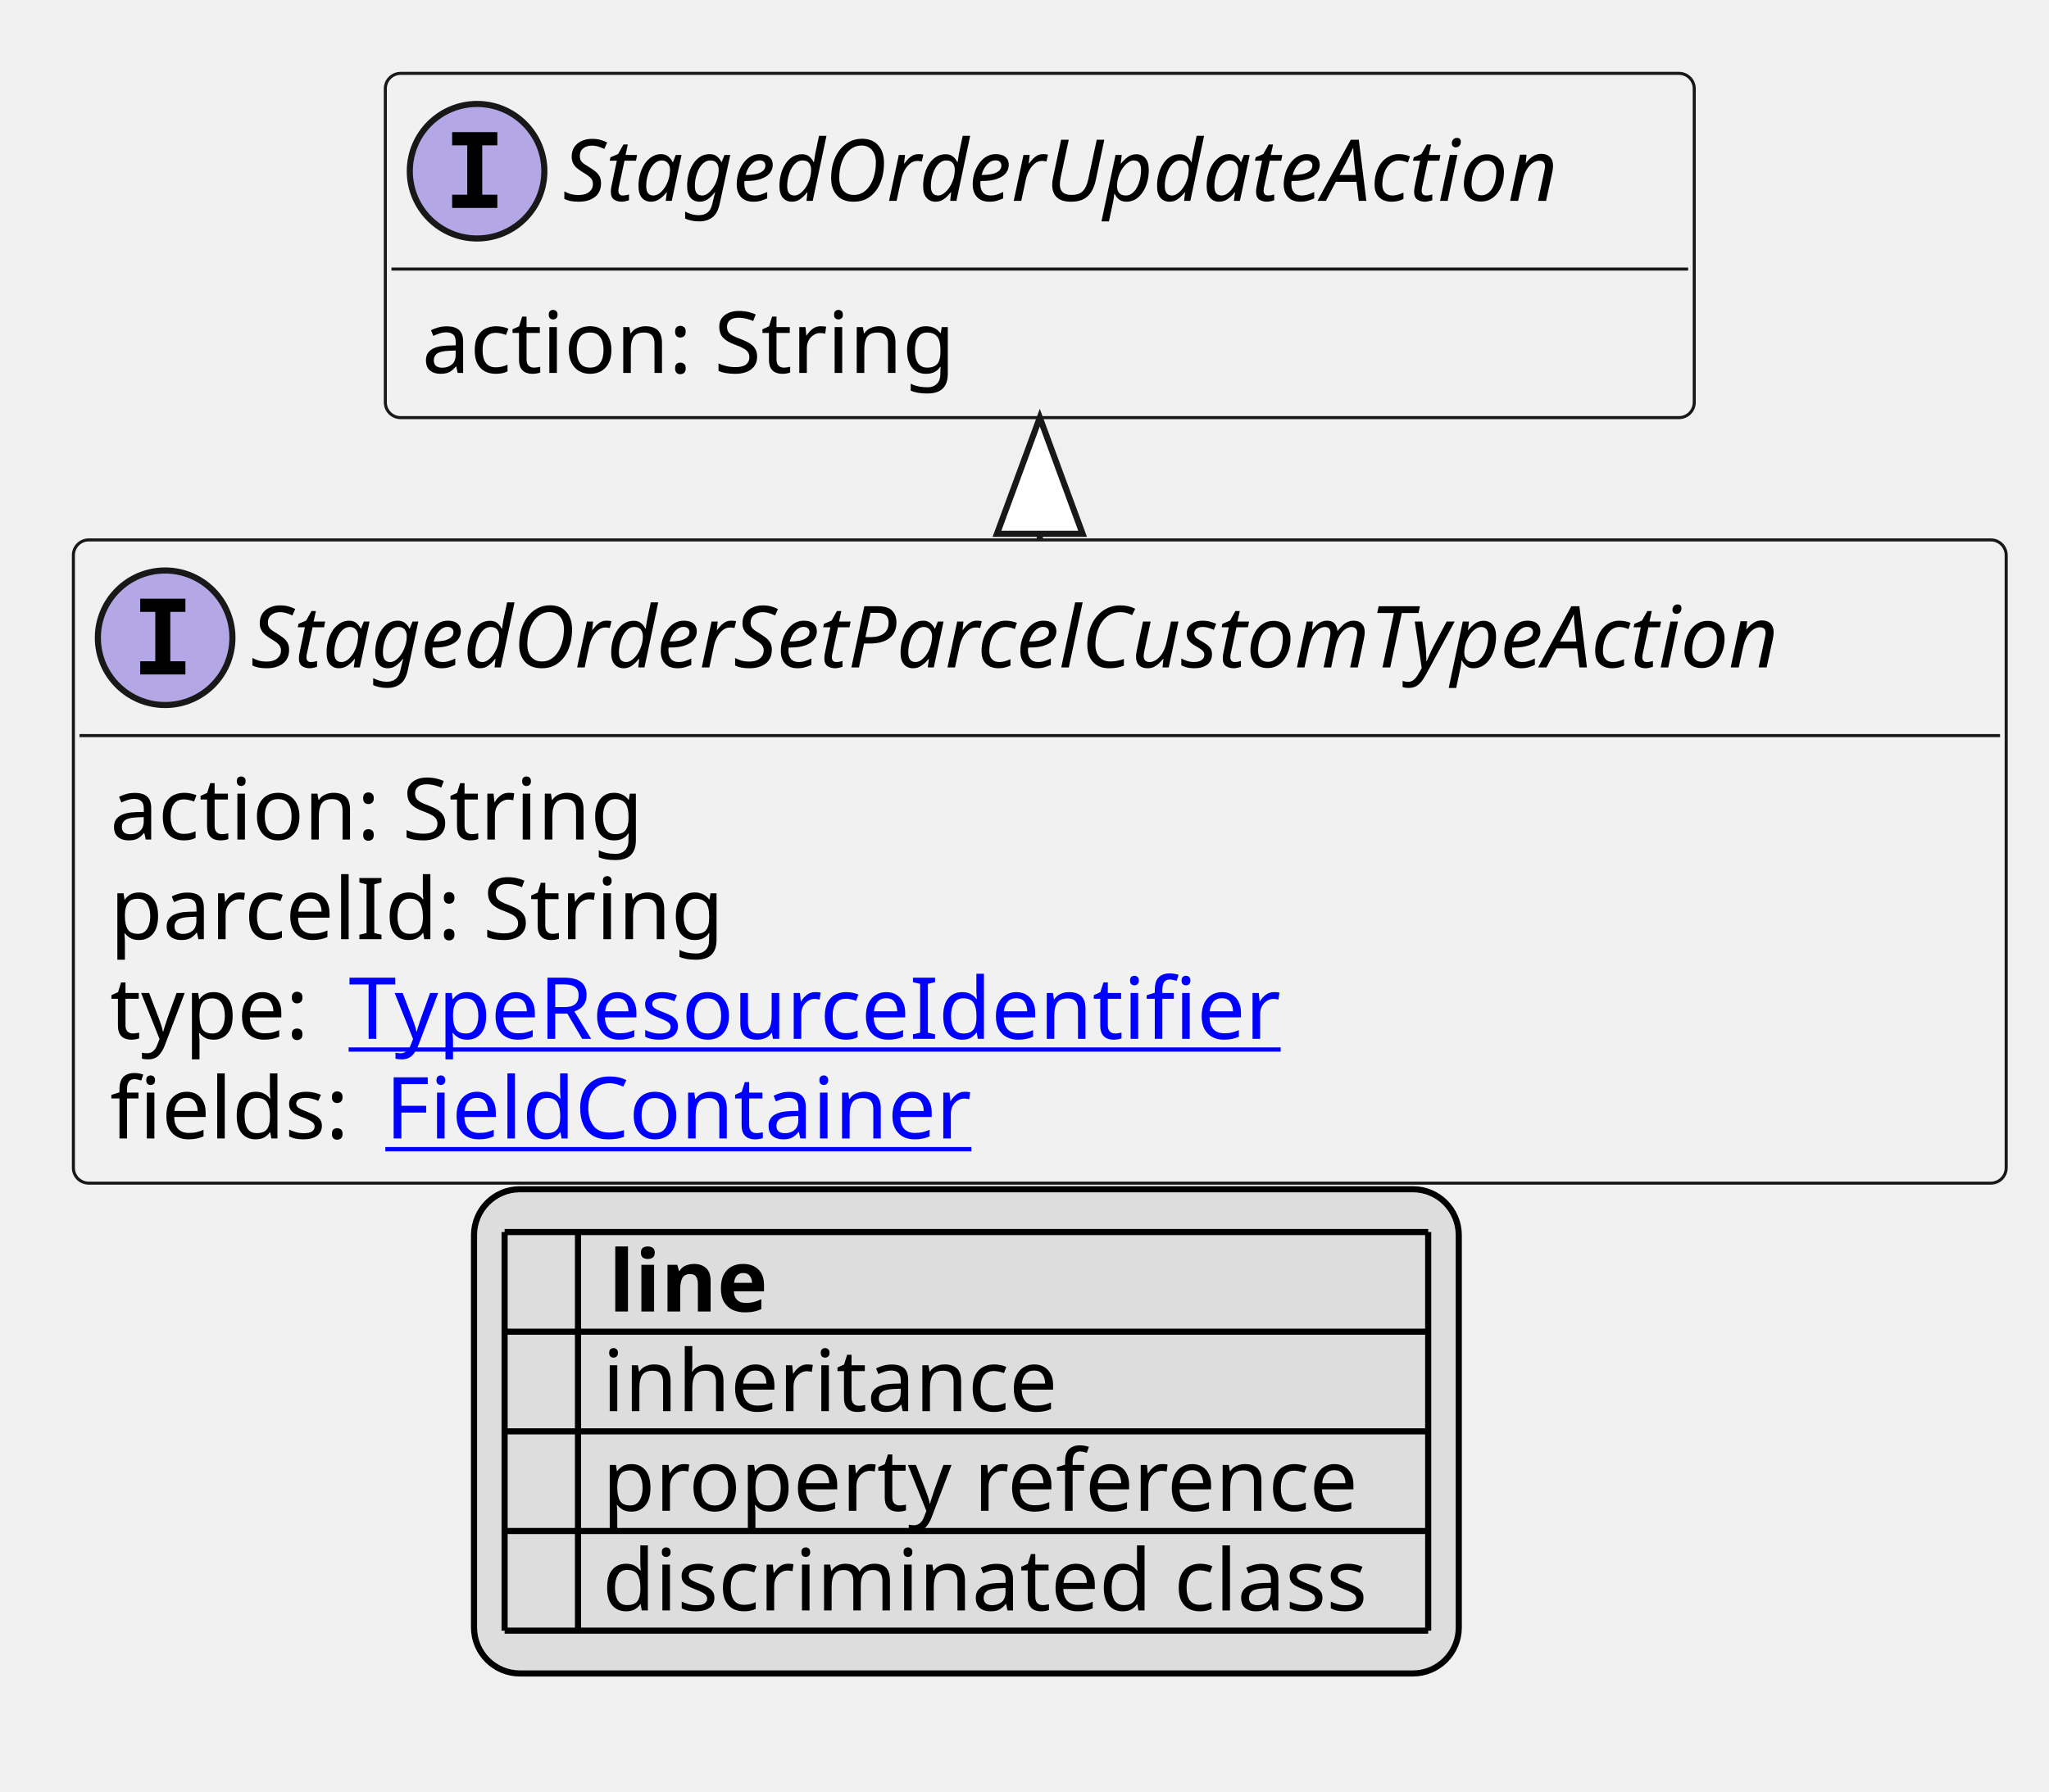
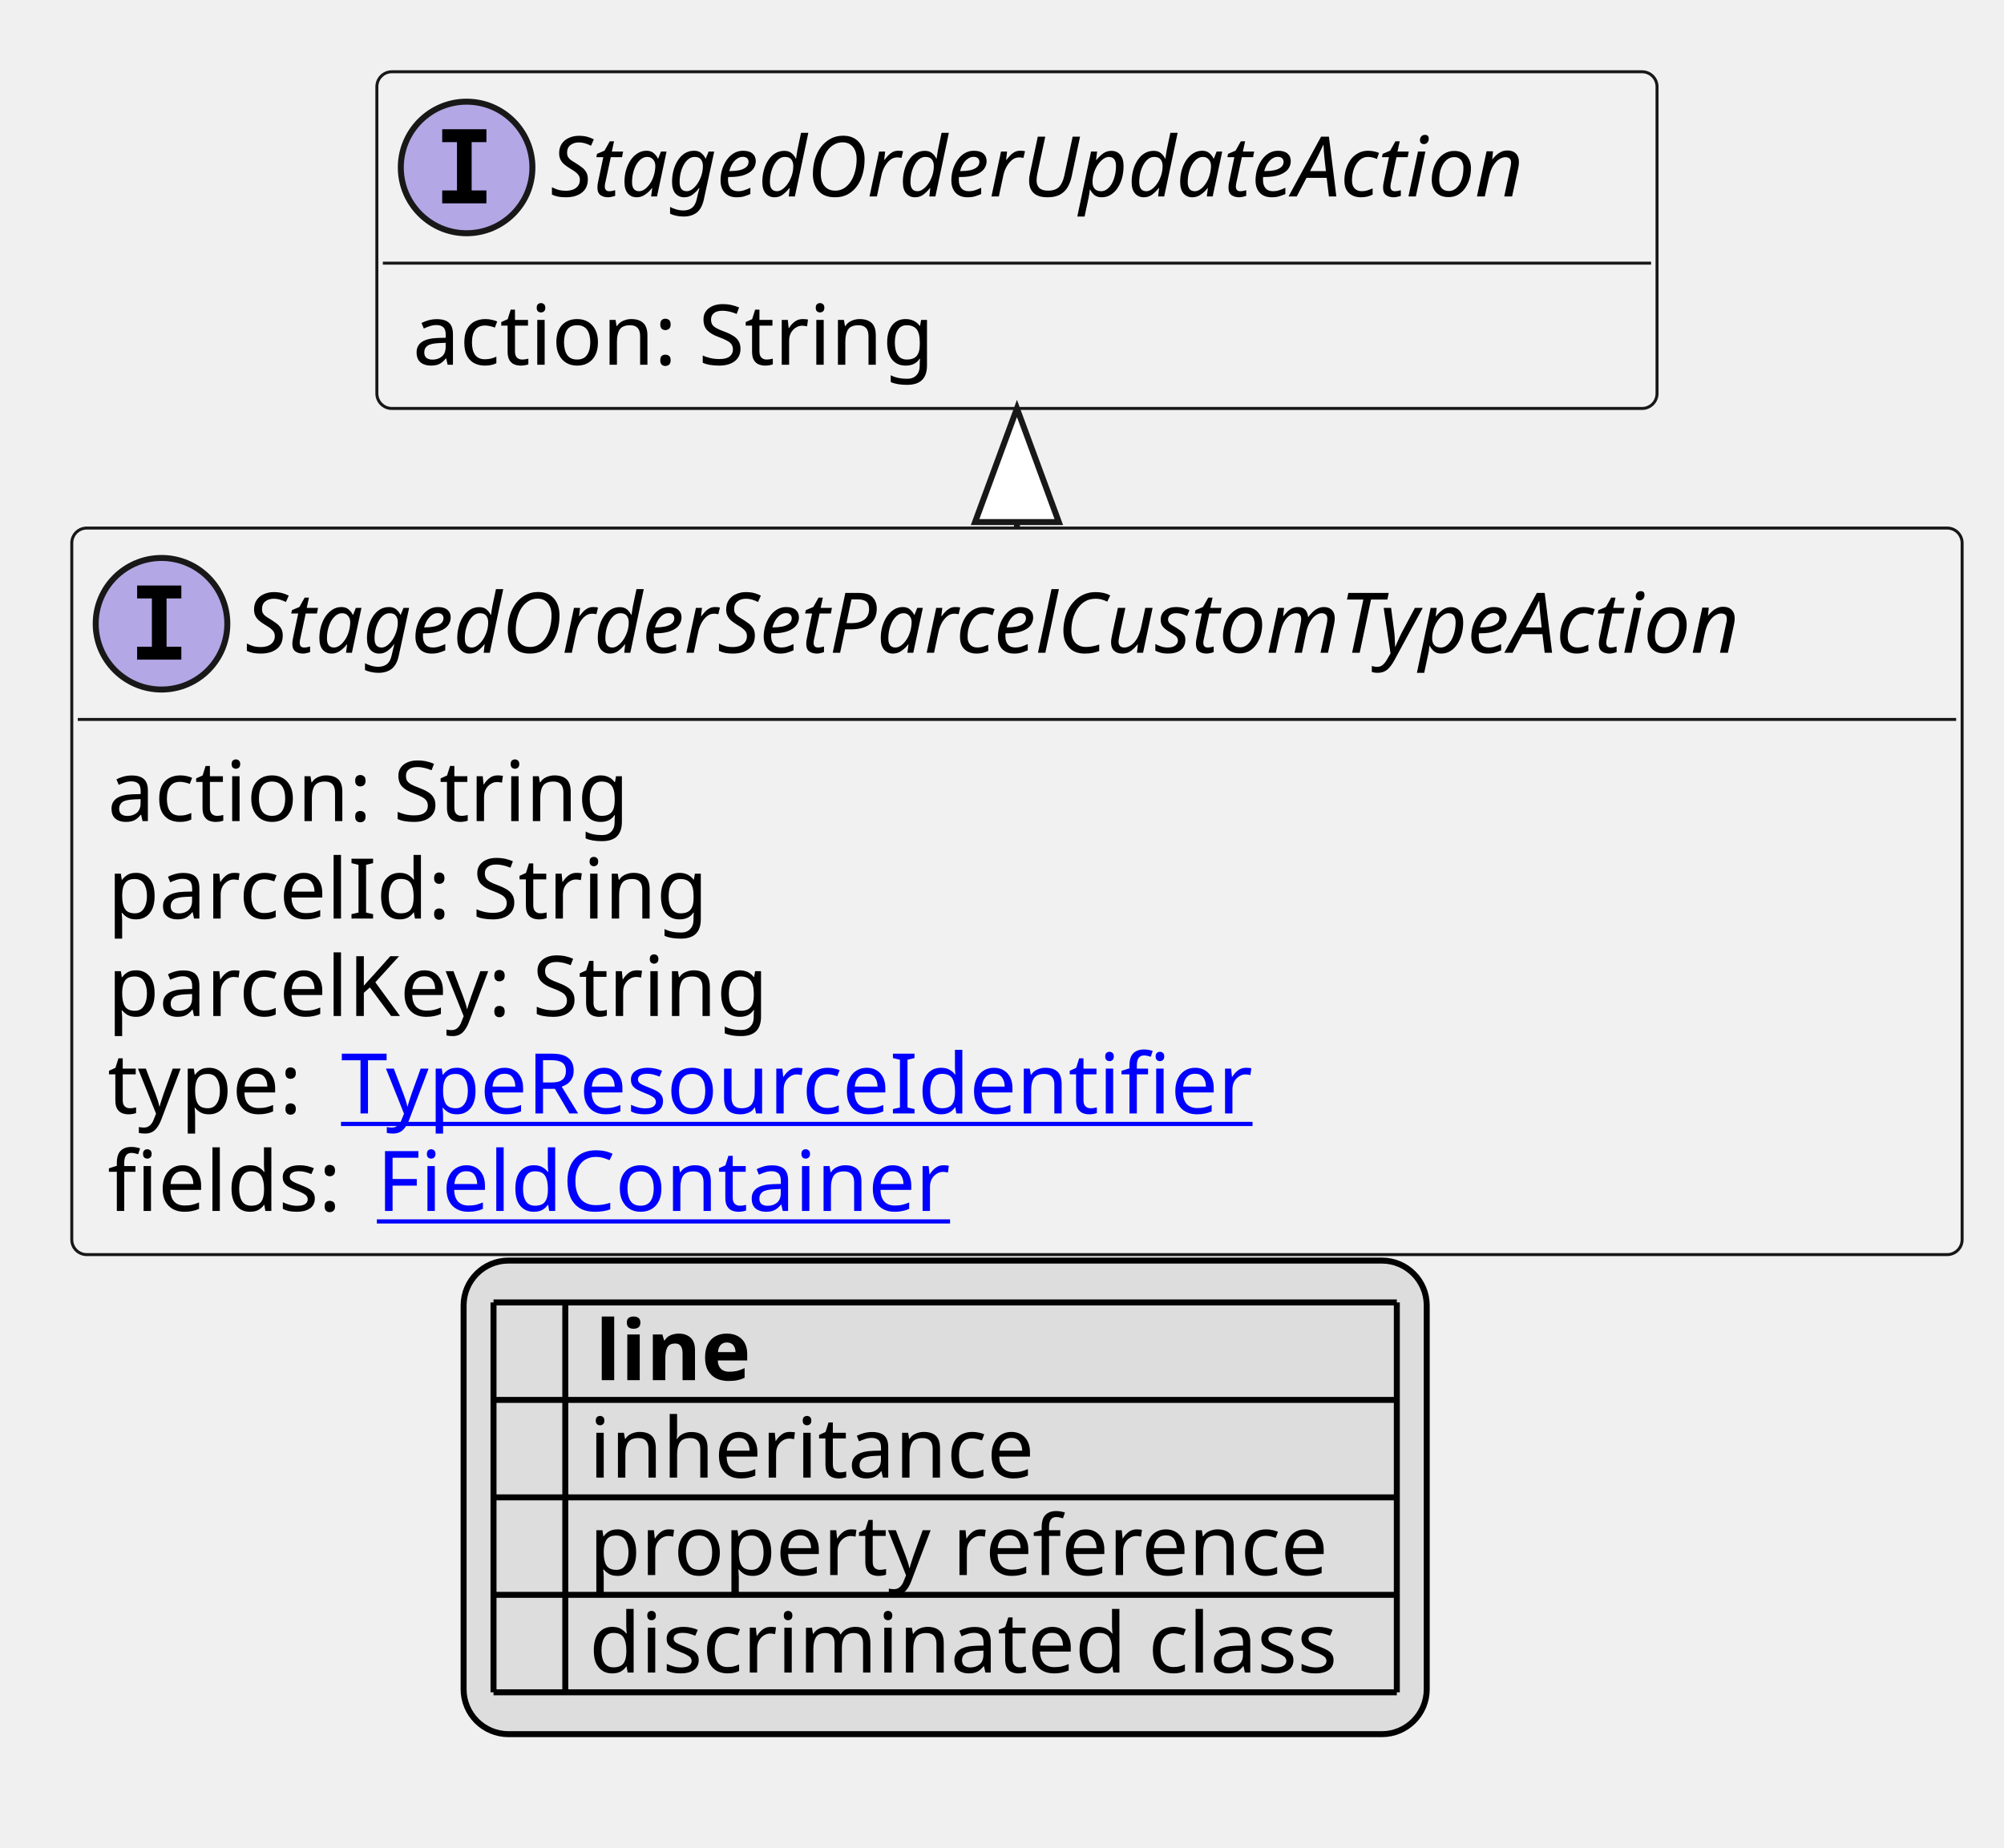
- <svg xmlns="http://www.w3.org/2000/svg" xmlns:xlink="http://www.w3.org/1999/xlink" contentStyleType="text/css" height="293px" preserveAspectRatio="none" style="width:335px;height:293px;background:#FFFFFF;" version="1.1" viewBox="0 0 335 293" width="335px" zoomAndPan="magnify">
+ <svg xmlns="http://www.w3.org/2000/svg" xmlns:xlink="http://www.w3.org/1999/xlink" contentStyleType="text/css" height="309px" preserveAspectRatio="none" style="width:335px;height:309px;background:#FFFFFF;" version="1.1" viewBox="0 0 335 309" width="335px" zoomAndPan="magnify">
  <defs>
-     <filter height="1" id="b1n8erhh7j771l0" width="1" x="0" y="0">
+     <filter height="1" id="btvv03u22rr670" width="1" x="0" y="0">
      <feFlood flood-color="#000000" result="flood" />
      <feComposite in="SourceGraphic" in2="flood" operator="over" />
    </filter>
-     <filter height="1" id="b1n8erhh7j771l1" width="1" x="0" y="0">
+     <filter height="1" id="btvv03u22rr671" width="1" x="0" y="0">
      <feFlood flood-color="#008000" result="flood" />
      <feComposite in="SourceGraphic" in2="flood" operator="over" />
    </filter>
-     <filter height="1" id="b1n8erhh7j771l2" width="1" x="0" y="0">
+     <filter height="1" id="btvv03u22rr672" width="1" x="0" y="0">
      <feFlood flood-color="#0000FF" result="flood" />
      <feComposite in="SourceGraphic" in2="flood" operator="over" />
    </filter>
  </defs>
  <g>
    <a href="StagedOrderSetParcelCustomTypeAction.svg" target="_top" title="StagedOrderSetParcelCustomTypeAction.svg" xlink:actuate="onRequest" xlink:href="StagedOrderSetParcelCustomTypeAction.svg" xlink:show="new" xlink:title="StagedOrderSetParcelCustomTypeAction.svg" xlink:type="simple">
      <g id="elem_StagedOrderSetParcelCustomTypeAction">
-         <rect codeLine="10" fill="#F1F1F1" height="105.188" id="StagedOrderSetParcelCustomTypeAction" rx="2.5" ry="2.5" style="stroke:#181818;stroke-width:0.5;" width="316" x="12" y="88.297" />
+         <rect codeLine="10" fill="#F1F1F1" height="121.484" id="StagedOrderSetParcelCustomTypeAction" rx="2.5" ry="2.5" style="stroke:#181818;stroke-width:0.5;" width="316" x="12" y="88.297" />
        <ellipse cx="27" cy="104.297" fill="#B4A7E5" rx="11" ry="11" style="stroke:#181818;stroke-width:1.0;" />
        <path d="M22.922,100.062 L22.922,97.906 L30.312,97.906 L30.312,100.062 L27.844,100.062 L27.844,108.141 L30.312,108.141 L30.312,110.297 L22.922,110.297 L22.922,108.141 L25.391,108.141 L25.391,100.062 L22.922,100.062 Z " fill="#000000" />
        <text fill="#000000" font-family="sans-serif" font-size="14" font-style="italic" lengthAdjust="spacing" textLength="284" x="41" y="109.144">StagedOrderSetParcelCustomTypeAction</text>
        <line style="stroke:#181818;stroke-width:0.5;" x1="13" x2="327" y1="120.297" y2="120.297" />
        <text fill="#000000" font-family="sans-serif" font-size="14" lengthAdjust="spacing" textLength="91" x="18" y="137.292">action: String</text>
        <text fill="#000000" font-family="sans-serif" font-size="14" lengthAdjust="spacing" textLength="103" x="18" y="153.589">parcelId: String</text>
-         <text fill="#000000" font-family="sans-serif" font-size="14" lengthAdjust="spacing" textLength="35" x="18" y="169.886">type:</text>
+         <text fill="#000000" font-family="sans-serif" font-size="14" lengthAdjust="spacing" textLength="116" x="18" y="169.886">parcelKey: String</text>
+         <text fill="#000000" font-family="sans-serif" font-size="14" lengthAdjust="spacing" textLength="35" x="18" y="186.183">type:</text>
        <a href="TypeResourceIdentifier.svg" target="_top" title="TypeResourceIdentifier.svg" xlink:actuate="onRequest" xlink:href="TypeResourceIdentifier.svg" xlink:show="new" xlink:title="TypeResourceIdentifier.svg" xlink:type="simple">
-           <text fill="#0000FF" font-family="sans-serif" font-size="14" lengthAdjust="spacing" text-decoration="underline" textLength="160" x="57" y="169.886">TypeResourceIdentifier</text>
+           <text fill="#0000FF" font-family="sans-serif" font-size="14" lengthAdjust="spacing" text-decoration="underline" textLength="160" x="57" y="186.183">TypeResourceIdentifier</text>
        </a>
-         <text fill="#000000" font-family="sans-serif" font-size="14" lengthAdjust="spacing" textLength="41" x="18" y="186.183">fields:</text>
+         <text fill="#000000" font-family="sans-serif" font-size="14" lengthAdjust="spacing" textLength="41" x="18" y="202.48">fields:</text>
        <a href="FieldContainer.svg" target="_top" title="FieldContainer.svg" xlink:actuate="onRequest" xlink:href="FieldContainer.svg" xlink:show="new" xlink:title="FieldContainer.svg" xlink:type="simple">
-           <text fill="#0000FF" font-family="sans-serif" font-size="14" lengthAdjust="spacing" text-decoration="underline" textLength="99" x="63" y="186.183">FieldContainer</text>
+           <text fill="#0000FF" font-family="sans-serif" font-size="14" lengthAdjust="spacing" text-decoration="underline" textLength="99" x="63" y="202.48">FieldContainer</text>
        </a>
      </g>
    </a>
    <a href="StagedOrderUpdateAction.svg" target="_top" title="StagedOrderUpdateAction.svg" xlink:actuate="onRequest" xlink:href="StagedOrderUpdateAction.svg" xlink:show="new" xlink:title="StagedOrderUpdateAction.svg" xlink:type="simple">
      <g id="elem_StagedOrderUpdateAction">
-         <rect codeLine="16" fill="#F1F1F1" height="56.297" id="StagedOrderUpdateAction" rx="2.5" ry="2.5" style="stroke:#181818;stroke-width:0.5;" width="214" x="63" y="12" />
+         <rect codeLine="17" fill="#F1F1F1" height="56.297" id="StagedOrderUpdateAction" rx="2.5" ry="2.5" style="stroke:#181818;stroke-width:0.5;" width="214" x="63" y="12" />
        <ellipse cx="78" cy="28" fill="#B4A7E5" rx="11" ry="11" style="stroke:#181818;stroke-width:1.0;" />
        <path d="M73.922,23.766 L73.922,21.609 L81.312,21.609 L81.312,23.766 L78.844,23.766 L78.844,31.844 L81.312,31.844 L81.312,34 L73.922,34 L73.922,31.844 L76.391,31.844 L76.391,23.766 L73.922,23.766 Z " fill="#000000" />
        <text fill="#000000" font-family="sans-serif" font-size="14" font-style="italic" lengthAdjust="spacing" textLength="182" x="92" y="32.847">StagedOrderUpdateAction</text>
        <line style="stroke:#181818;stroke-width:0.5;" x1="64" x2="276" y1="44" y2="44" />
        <text fill="#000000" font-family="sans-serif" font-size="14" lengthAdjust="spacing" textLength="91" x="69" y="60.995">action: String</text>
      </g>
    </a>
    <line style="stroke:#181818;stroke-width:1.0;" x1="170" x2="170" y1="68.297" y2="88.297" />
    <polygon fill="#FFFFFF" points="170,68.297,163,87.297,177,87.297,170,68.297" style="stroke:#181818;stroke-width:1.0;" />
-     <rect fill="#DDDDDD" height="79.188" id="_legend" rx="7.5" ry="7.5" style="stroke:#000000;stroke-width:1.0;" width="161" x="77.5" y="194.484" />
-     <text fill="#000000" font-family="sans-serif" font-size="14" font-weight="bold" lengthAdjust="spacing" textLength="5" x="82.5" y="214.48"> </text>
-     <text fill="#000000" font-family="sans-serif" font-size="14" font-weight="bold" lengthAdjust="spacing" textLength="28" x="99.5" y="214.48">line</text>
-     <text fill="#000000" filter="url(#b1n8erhh7j771l0)" font-family="sans-serif" font-size="14" lengthAdjust="spacing" textLength="12" x="82.5" y="230.776">   </text>
-     <text fill="#000000" font-family="sans-serif" font-size="14" lengthAdjust="spacing" textLength="77" x="98.5" y="230.776">inheritance</text>
-     <text fill="#000000" filter="url(#b1n8erhh7j771l1)" font-family="sans-serif" font-size="14" lengthAdjust="spacing" textLength="12" x="82.5" y="247.073">   </text>
-     <text fill="#000000" font-family="sans-serif" font-size="14" lengthAdjust="spacing" textLength="129" x="98.5" y="247.073">property reference</text>
-     <text fill="#000000" filter="url(#b1n8erhh7j771l2)" font-family="sans-serif" font-size="14" lengthAdjust="spacing" textLength="12" x="82.5" y="263.37">   </text>
-     <text fill="#000000" font-family="sans-serif" font-size="14" lengthAdjust="spacing" textLength="131" x="98.5" y="263.37">discriminated class</text>
-     <line style="stroke:#000000;stroke-width:1.0;" x1="82.5" x2="233.5" y1="201.484" y2="201.484" />
+     <rect fill="#DDDDDD" height="79.188" id="_legend" rx="7.5" ry="7.5" style="stroke:#000000;stroke-width:1.0;" width="161" x="77.5" y="210.781" />
+     <text fill="#000000" font-family="sans-serif" font-size="14" font-weight="bold" lengthAdjust="spacing" textLength="5" x="82.5" y="230.776"> </text>
+     <text fill="#000000" font-family="sans-serif" font-size="14" font-weight="bold" lengthAdjust="spacing" textLength="28" x="99.5" y="230.776">line</text>
+     <text fill="#000000" filter="url(#btvv03u22rr670)" font-family="sans-serif" font-size="14" lengthAdjust="spacing" textLength="12" x="82.5" y="247.073">   </text>
+     <text fill="#000000" font-family="sans-serif" font-size="14" lengthAdjust="spacing" textLength="77" x="98.5" y="247.073">inheritance</text>
+     <text fill="#000000" filter="url(#btvv03u22rr671)" font-family="sans-serif" font-size="14" lengthAdjust="spacing" textLength="12" x="82.5" y="263.37">   </text>
+     <text fill="#000000" font-family="sans-serif" font-size="14" lengthAdjust="spacing" textLength="129" x="98.5" y="263.37">property reference</text>
+     <text fill="#000000" filter="url(#btvv03u22rr672)" font-family="sans-serif" font-size="14" lengthAdjust="spacing" textLength="12" x="82.5" y="279.667">   </text>
+     <text fill="#000000" font-family="sans-serif" font-size="14" lengthAdjust="spacing" textLength="131" x="98.5" y="279.667">discriminated class</text>
    <line style="stroke:#000000;stroke-width:1.0;" x1="82.5" x2="233.5" y1="217.781" y2="217.781" />
    <line style="stroke:#000000;stroke-width:1.0;" x1="82.5" x2="233.5" y1="234.078" y2="234.078" />
    <line style="stroke:#000000;stroke-width:1.0;" x1="82.5" x2="233.5" y1="250.375" y2="250.375" />
    <line style="stroke:#000000;stroke-width:1.0;" x1="82.5" x2="233.5" y1="266.672" y2="266.672" />
-     <line style="stroke:#000000;stroke-width:1.0;" x1="82.5" x2="82.5" y1="201.484" y2="266.672" />
-     <line style="stroke:#000000;stroke-width:1.0;" x1="94.5" x2="94.5" y1="201.484" y2="266.672" />
-     <line style="stroke:#000000;stroke-width:1.0;" x1="233.5" x2="233.5" y1="201.484" y2="266.672" />
+     <line style="stroke:#000000;stroke-width:1.0;" x1="82.5" x2="233.5" y1="282.969" y2="282.969" />
+     <line style="stroke:#000000;stroke-width:1.0;" x1="82.5" x2="82.5" y1="217.781" y2="282.969" />
+     <line style="stroke:#000000;stroke-width:1.0;" x1="94.5" x2="94.5" y1="217.781" y2="282.969" />
+     <line style="stroke:#000000;stroke-width:1.0;" x1="233.5" x2="233.5" y1="217.781" y2="282.969" />
  </g>
</svg>
